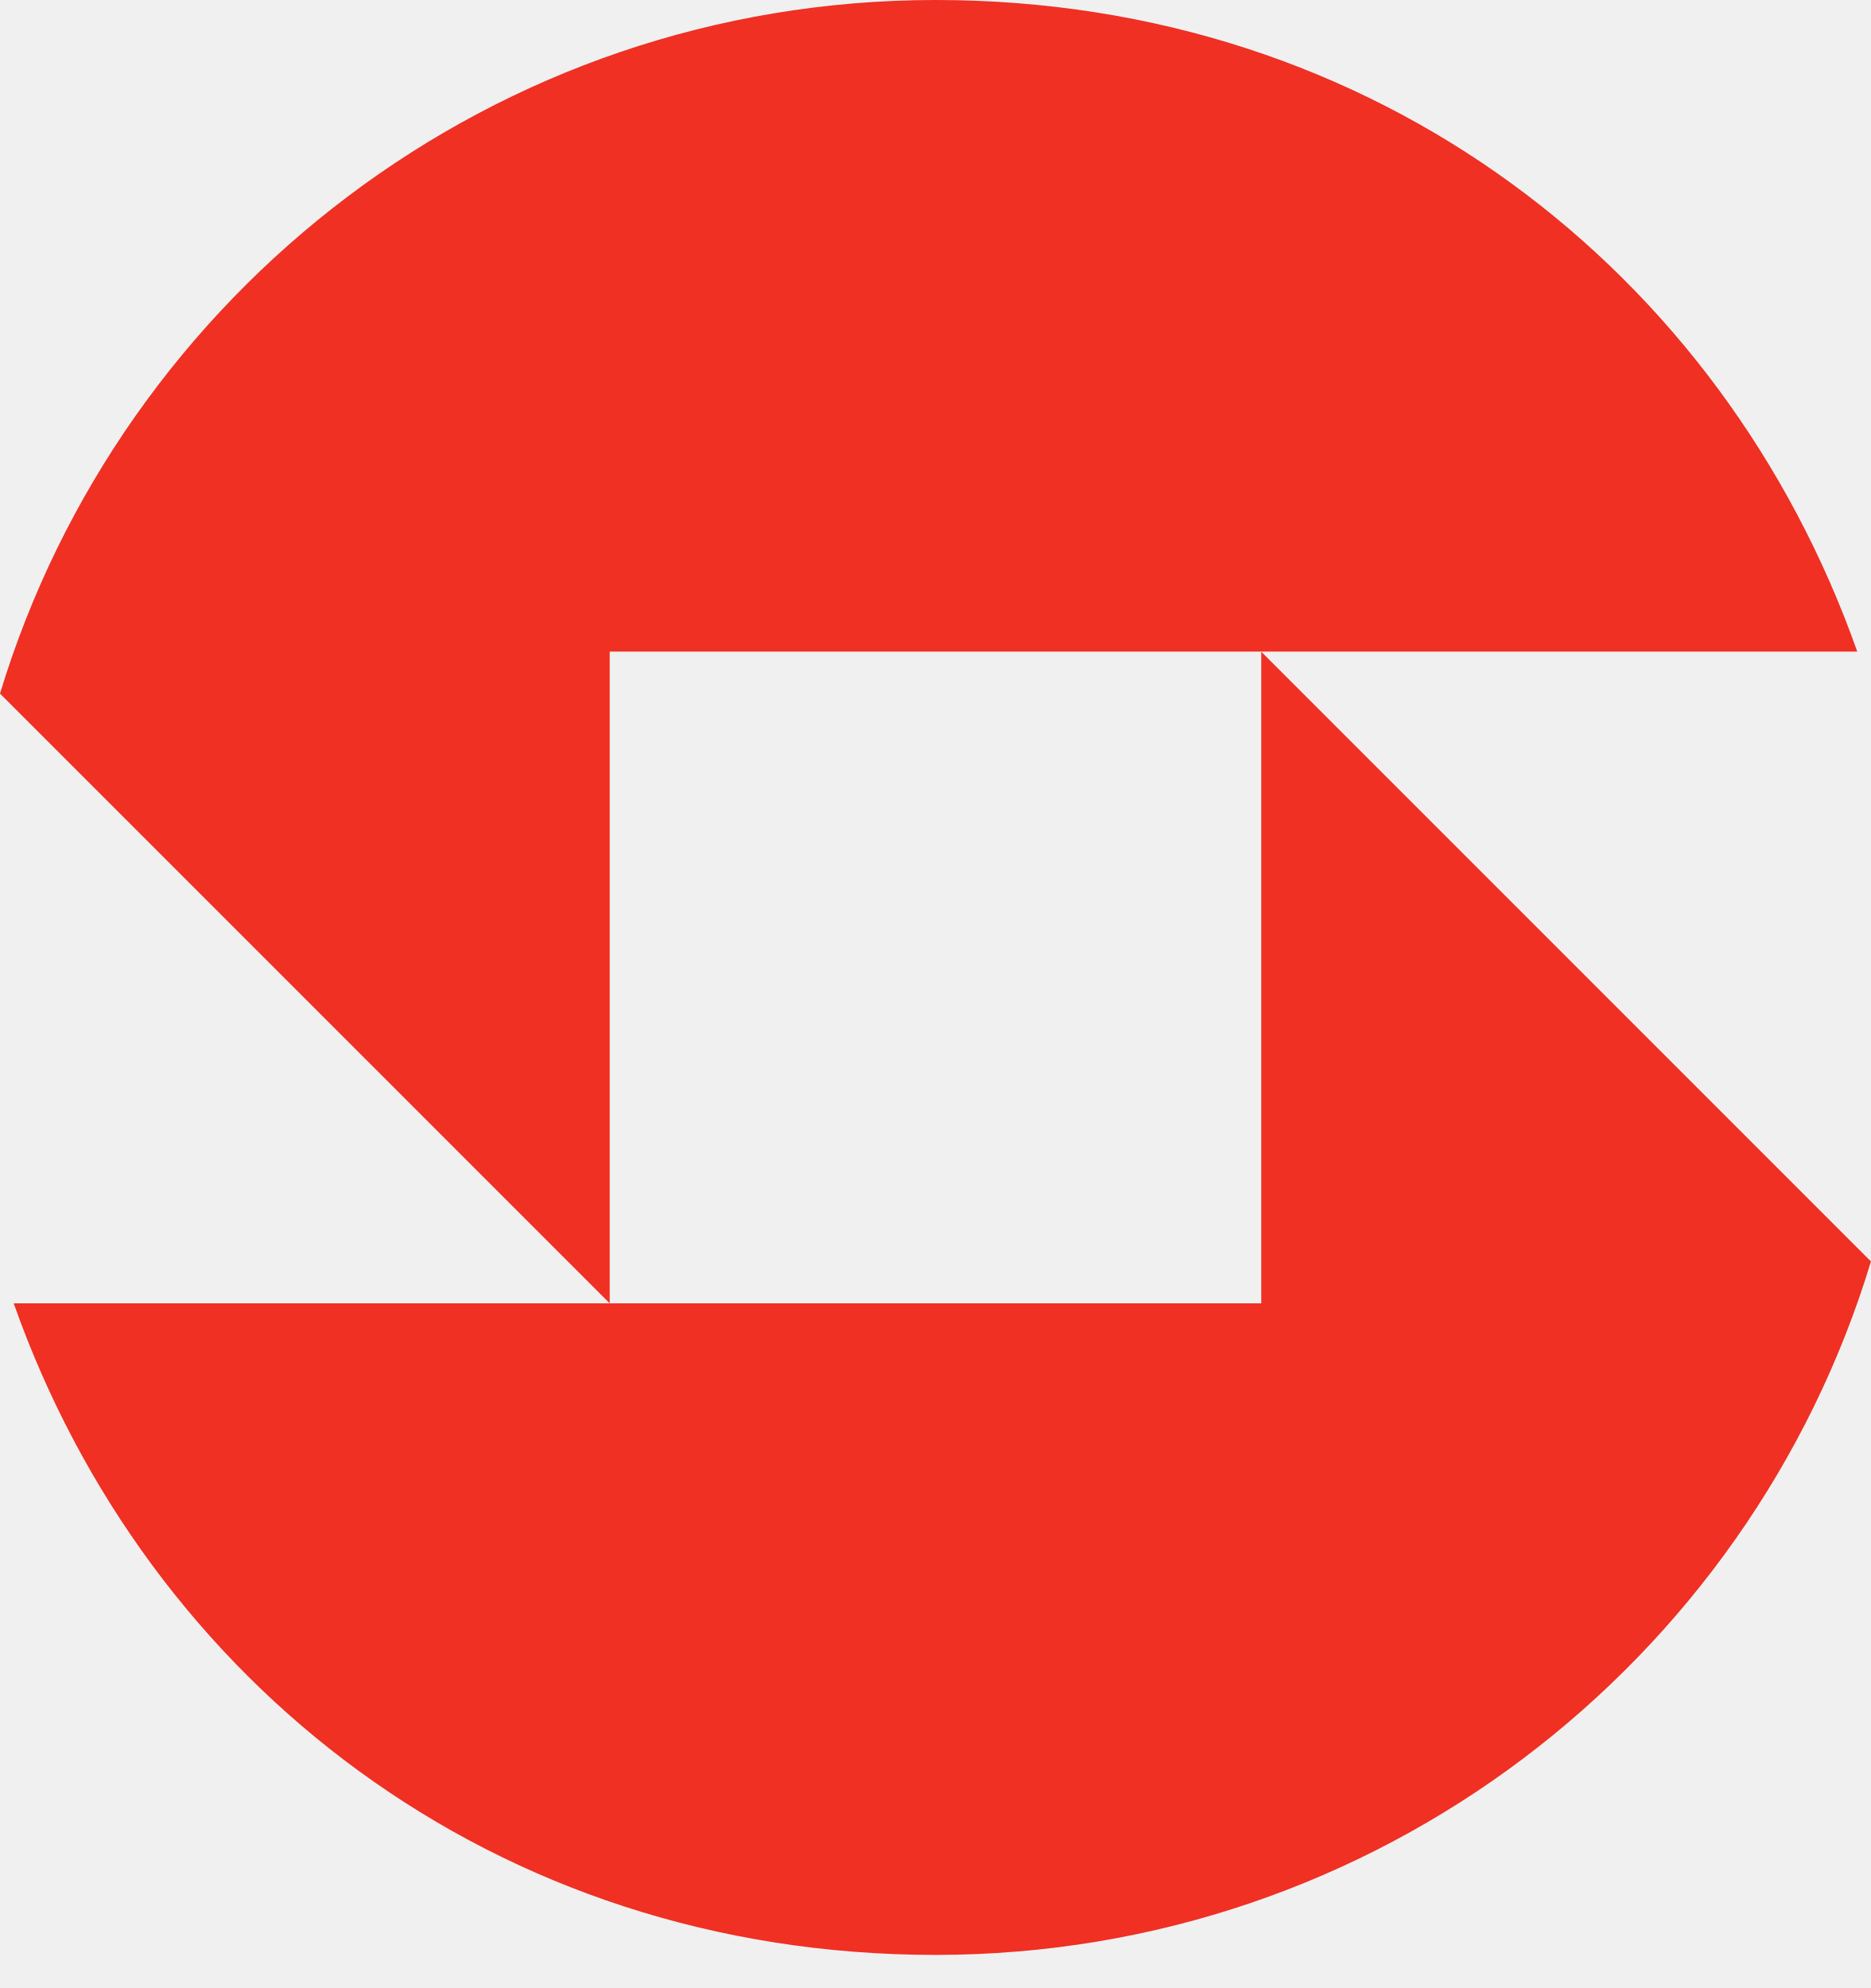
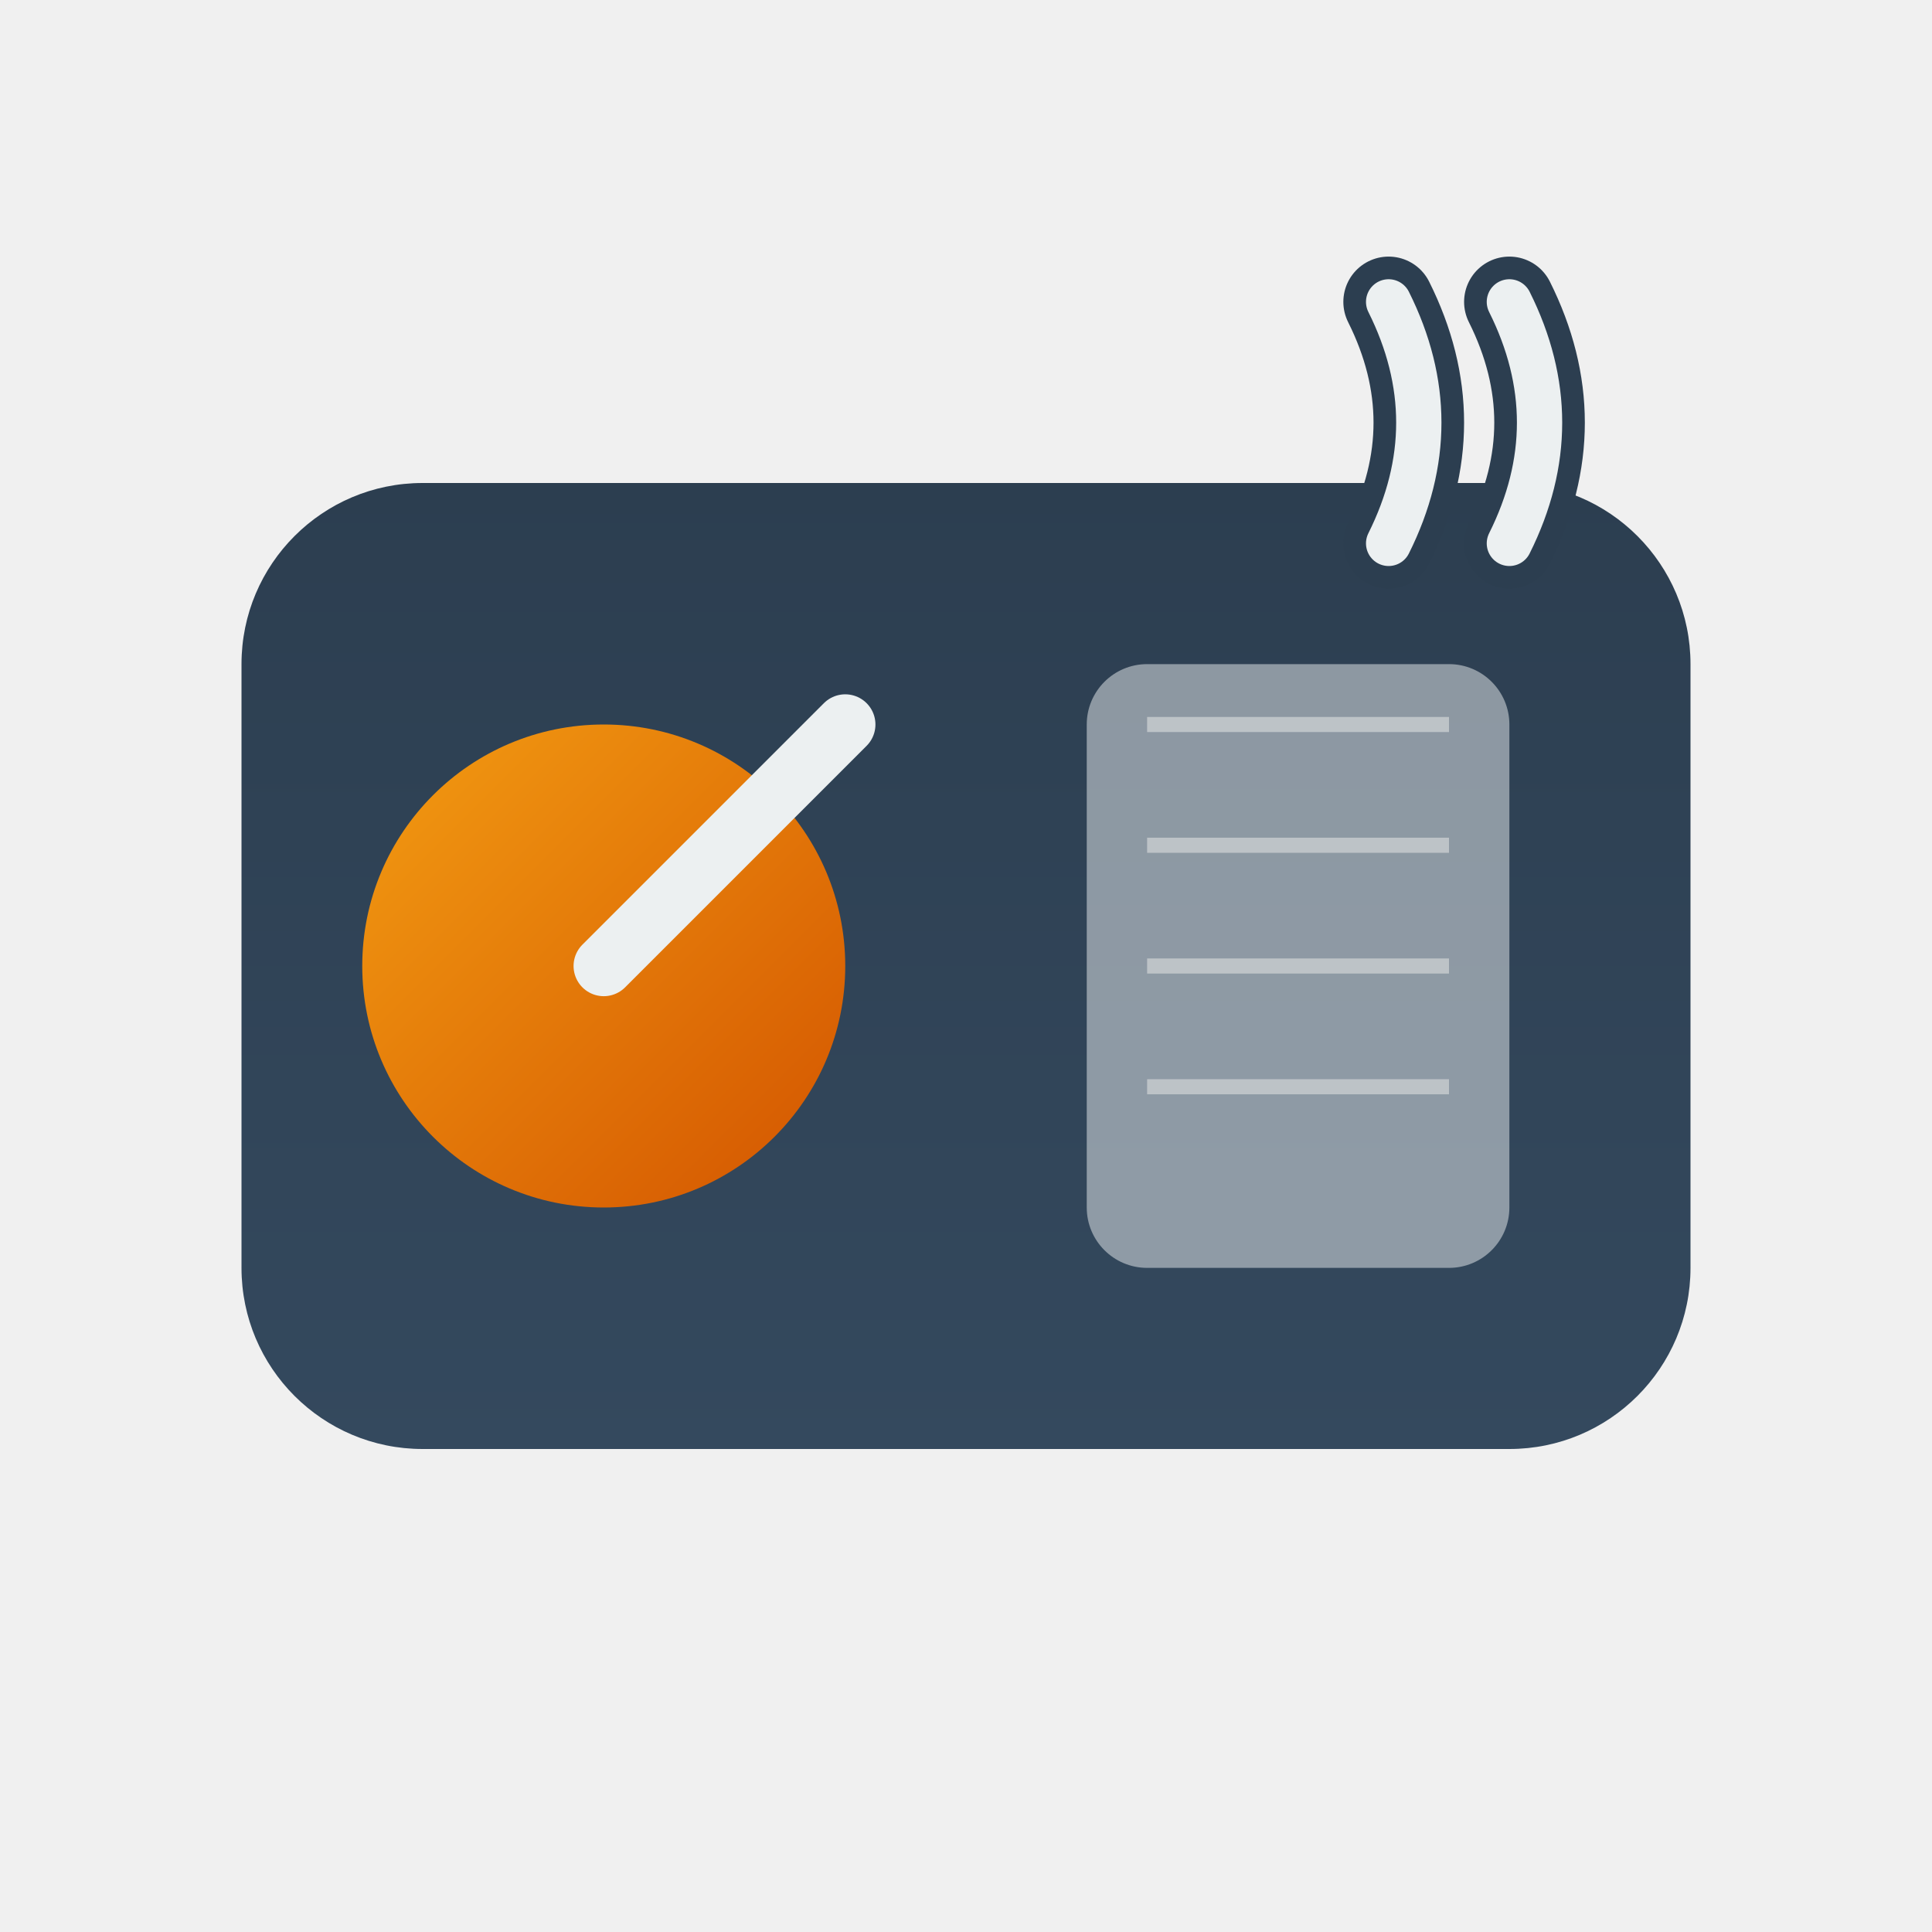
- <svg xmlns="http://www.w3.org/2000/svg" width="16" height="17" viewBox="0 0 16 17" fill="none">
-   <g clip-path="url(#clip0_1002_143)">
-     <path d="M5.214 5.572V11.145L0 5.931C1.041 2.499 4.229 0 8.001 0C11.772 0 14.736 2.326 15.883 5.572H5.214Z" fill="#EF3023" />
-     <path d="M16 10.787C14.96 14.219 11.772 16.717 8 16.717C4.228 16.717 1.264 14.391 0.117 11.145H10.786V5.573L16 10.787Z" fill="#EF3023" />
+ <svg xmlns="http://www.w3.org/2000/svg" width="64" height="64" viewBox="0 0 64 64" fill="none">
+   <defs>
+     <linearGradient id="gradBody" x1="0" y1="0" x2="0" y2="1">
+       <stop offset="0%" stop-color="#2c3e50" />
+       <stop offset="100%" stop-color="#34495e" />
+     </linearGradient>
+     <linearGradient id="gradDial" x1="0" y1="0" x2="1" y2="1">
+       <stop offset="0%" stop-color="#f39c12" />
+       <stop offset="100%" stop-color="#d35400" />
+     </linearGradient>
+   </defs>
+   <rect x="8" y="16" width="48" height="32" rx="6" fill="url(#gradBody)" />
+   <circle cx="20" cy="32" r="8" fill="url(#gradDial)" />
+   <line x1="20" y1="32" x2="28" y2="24" stroke="#ecf0f1" stroke-width="2" stroke-linecap="round" />
+   <rect x="36" y="22" width="14" height="20" rx="2" fill="#ecf0f1" opacity="0.5" />
+   <path d="M38 24h10M38 28h10M38 32h10M38 36h10" stroke="#bdc3c7" stroke-width="0.5" />
+   <g>
+     <path d="M46 10 Q48 14 46 18" stroke="#2c3e50" stroke-width="3" fill="none" stroke-linecap="round" />
+     <path d="M46 10 Q48 14 46 18" stroke="#ecf0f1" stroke-width="1.5" fill="none" stroke-linecap="round" />
  </g>
-   <defs>
-     <clipPath id="clip0_1002_143">
-       <rect width="16" height="16.717" fill="white" />
-     </clipPath>
-   </defs>
+   <g>
+     <path d="M50 10 Q52 14 50 18" stroke="#2c3e50" stroke-width="3" fill="none" stroke-linecap="round" />
+     <path d="M50 10 Q52 14 50 18" stroke="#ecf0f1" stroke-width="1.5" fill="none" stroke-linecap="round" />
+   </g>
</svg>
